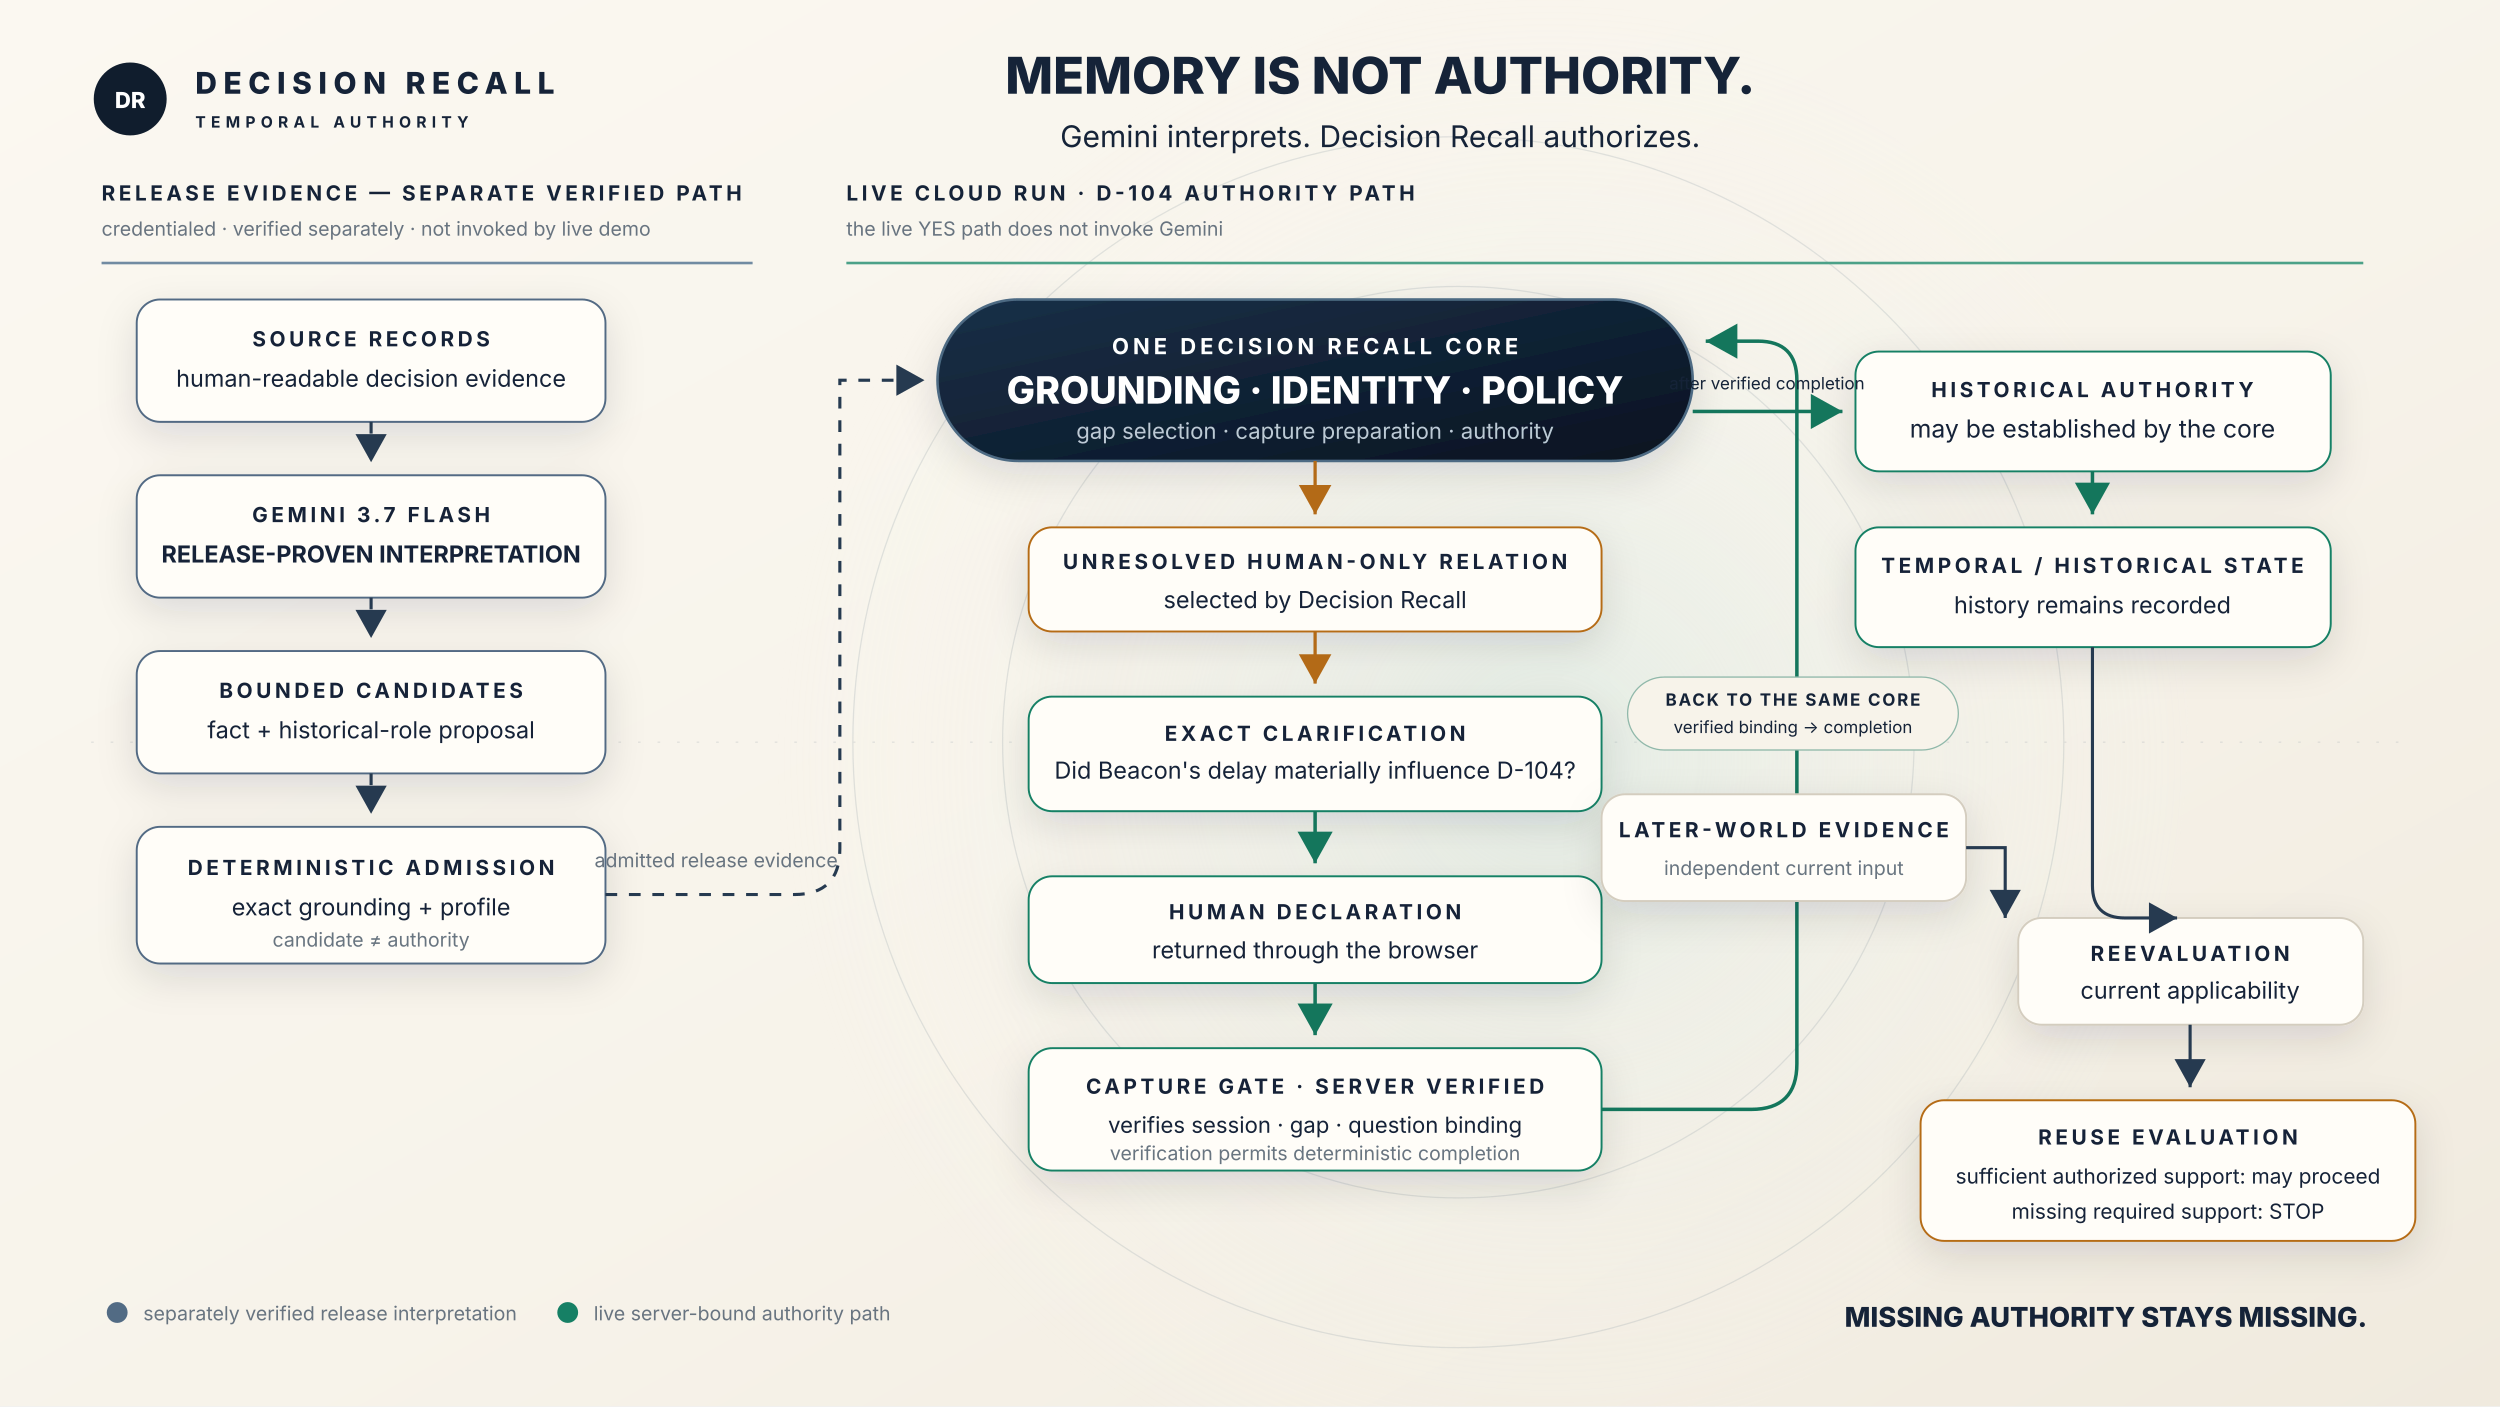
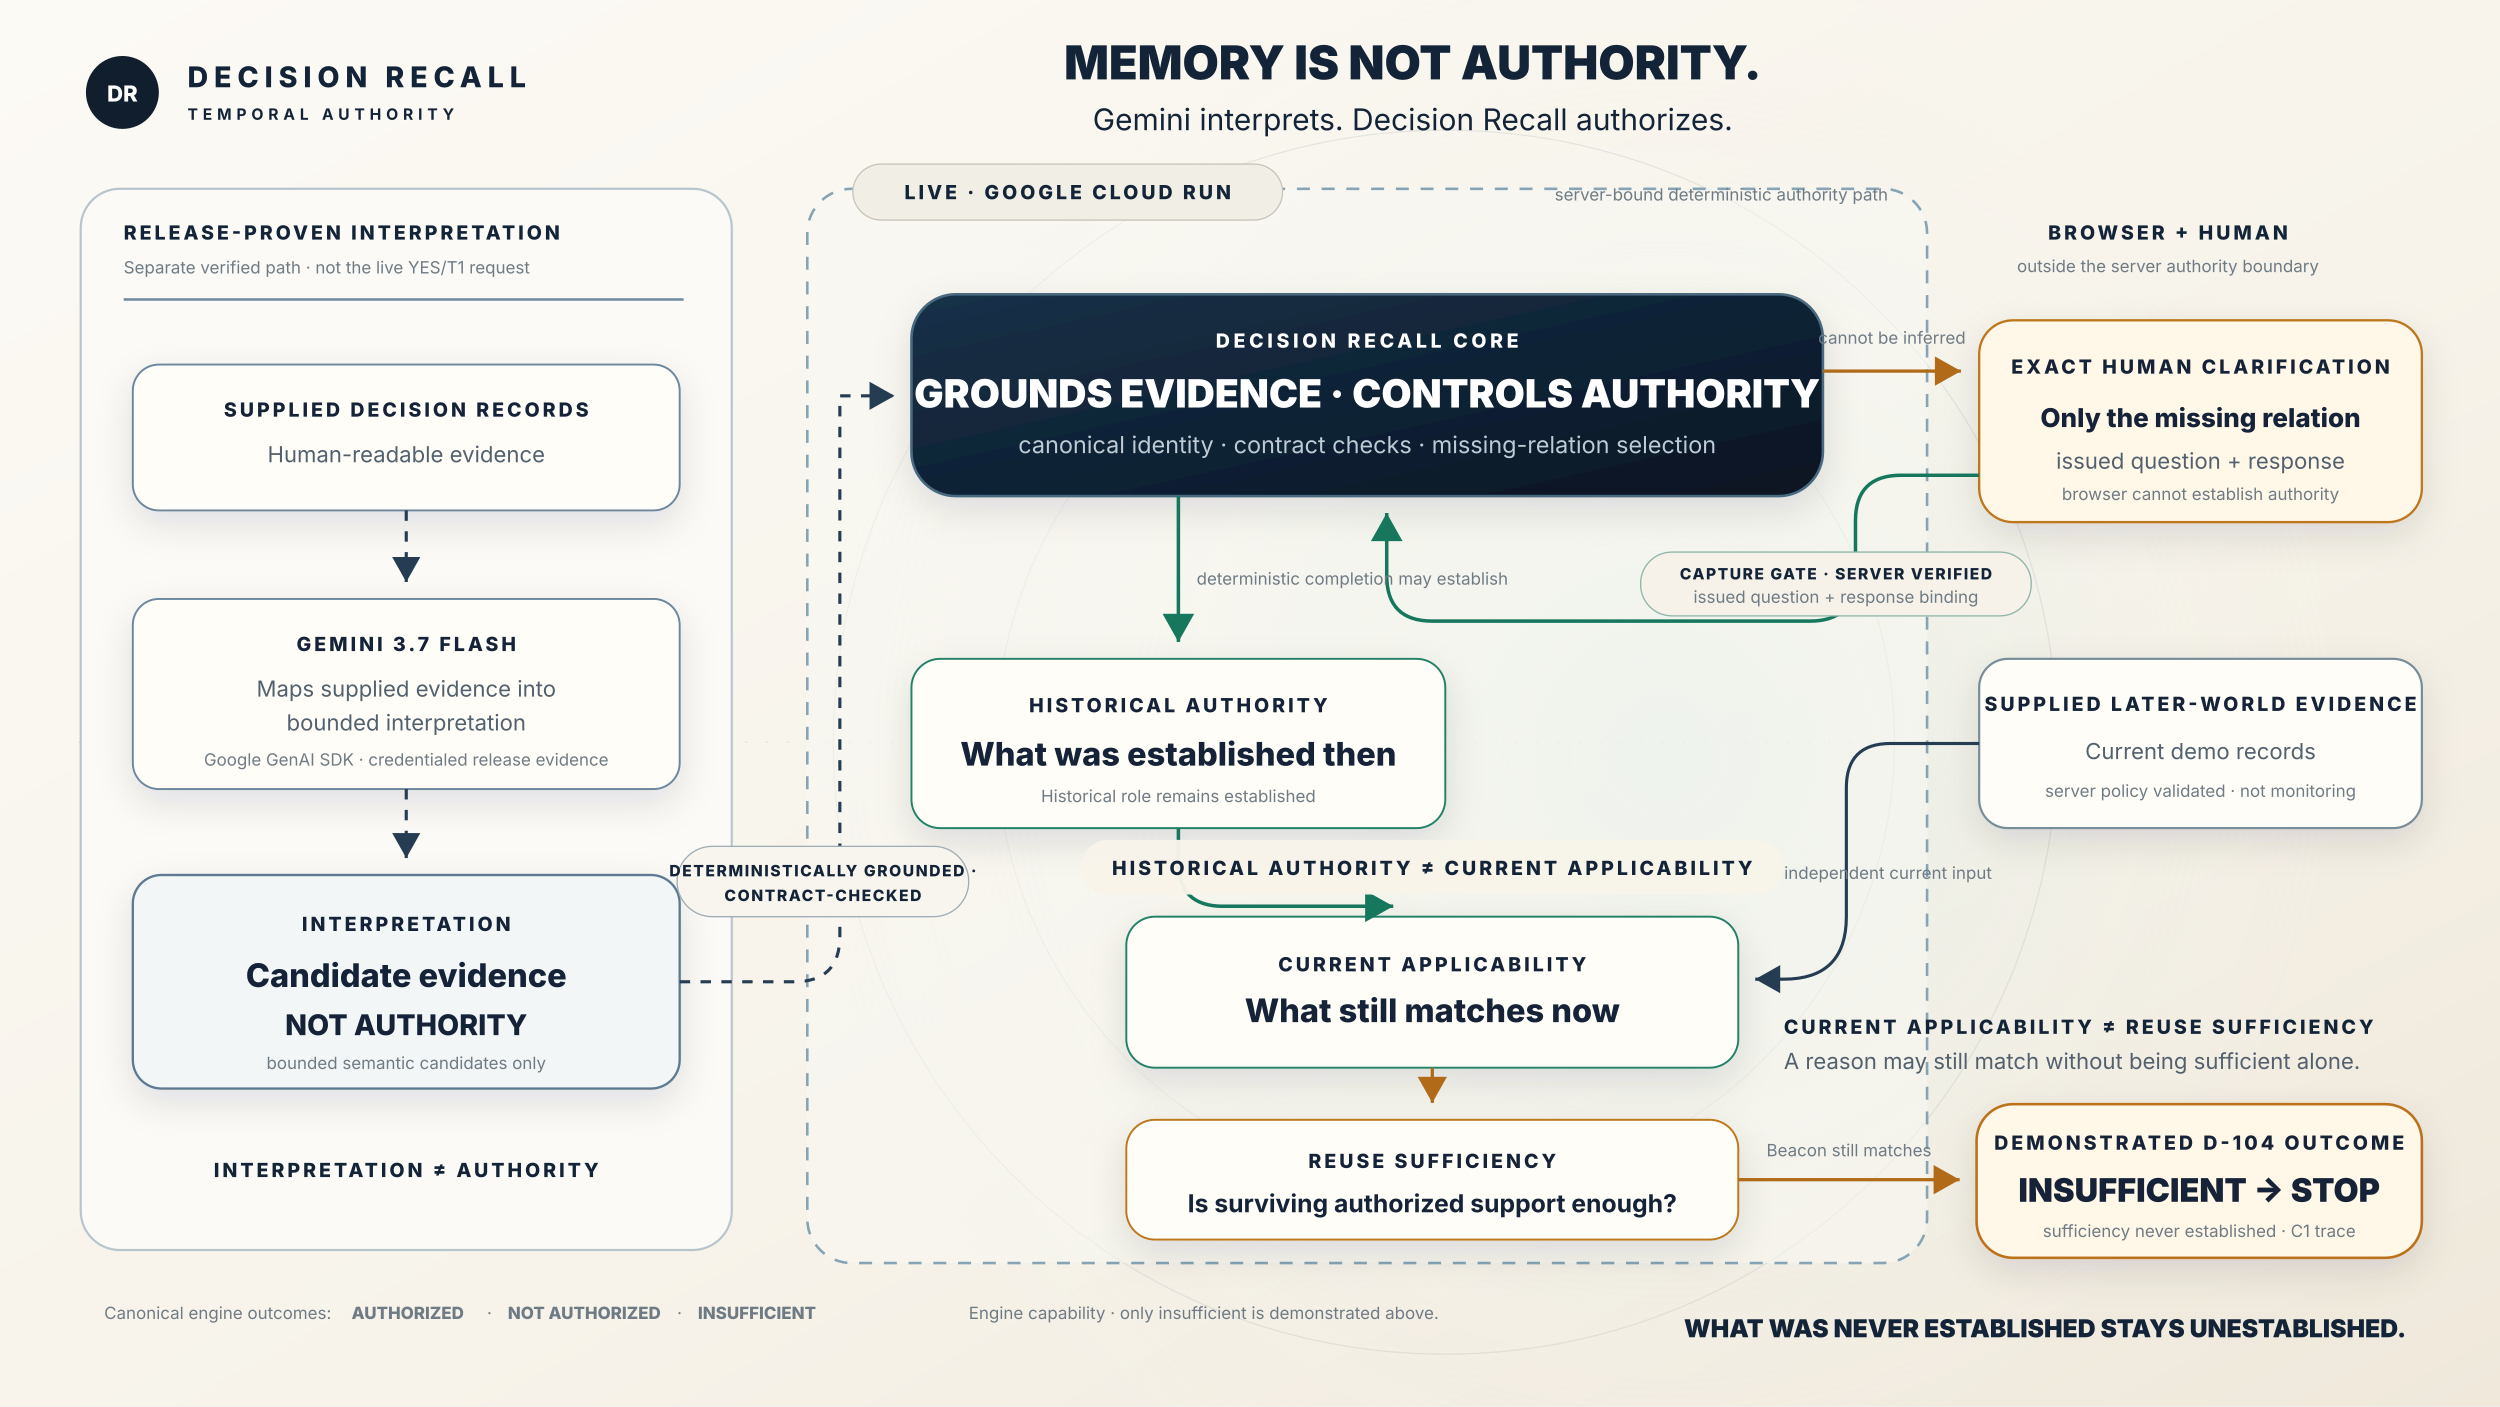
<svg xmlns="http://www.w3.org/2000/svg" width="1920" height="1080" viewBox="0 0 1920 1080" role="img" aria-labelledby="title desc">
  <defs>
    <linearGradient id="paper" x1="0" y1="0" x2="1" y2="1">
-       <stop offset="0" stop-color="#fbf8f1" />
-       <stop offset=".55" stop-color="#f7f3ea" />
-       <stop offset="1" stop-color="#f0eade" />
+       <stop offset="0" stop-color="#fcfaf5" />
+       <stop offset=".58" stop-color="#f7f3ea" />
+       <stop offset="1" stop-color="#efe8db" />
    </linearGradient>
-     <radialGradient id="field" cx="57%" cy="52%" r="52%">
-       <stop offset="0" stop-color="#d9e9e2" stop-opacity=".65" />
-       <stop offset=".52" stop-color="#eaf0ea" stop-opacity=".24" />
+     <radialGradient id="field" cx="58%" cy="52%" r="55%">
+       <stop offset="0" stop-color="#dcebe5" stop-opacity=".72" />
+       <stop offset=".58" stop-color="#eef2eb" stop-opacity=".2" />
      <stop offset="1" stop-color="#f8f4ec" stop-opacity="0" />
    </radialGradient>
    <linearGradient id="core" x1="0" y1="0" x2="1" y2="1">
-       <stop offset="0" stop-color="#1a3048" />
-       <stop offset="1" stop-color="#071321" />
+       <stop offset="0" stop-color="#183149" />
+       <stop offset="1" stop-color="#071421" />
    </linearGradient>
-     <filter id="shadow" x="-20%" y="-25%" width="140%" height="160%">
-       <feDropShadow dx="0" dy="10" stdDeviation="15" flood-color="#172335" flood-opacity=".12" />
+     <filter id="shadow" x="-20%" y="-30%" width="140%" height="170%">
+       <feDropShadow dx="0" dy="10" stdDeviation="14" flood-color="#172335" flood-opacity=".11" />
    </filter>
-     <marker id="arrowNavy" markerWidth="12" markerHeight="12" refX="10" refY="6" orient="auto" markerUnits="strokeWidth">
-       <path d="M1 1l9 5-9 5z" fill="#263a50" />
+     <marker id="navyArrow" markerWidth="11" markerHeight="11" refX="9" refY="5.5" orient="auto">
+       <path d="M1 1l8 4.5L1 10z" fill="#253c53" />
    </marker>
-     <marker id="arrowGreen" markerWidth="12" markerHeight="12" refX="10" refY="6" orient="auto" markerUnits="strokeWidth">
-       <path d="M1 1l9 5-9 5z" fill="#14765c" />
+     <marker id="greenArrow" markerWidth="11" markerHeight="11" refX="9" refY="5.5" orient="auto">
+       <path d="M1 1l8 4.5L1 10z" fill="#16775d" />
    </marker>
-     <marker id="arrowAmber" markerWidth="12" markerHeight="12" refX="10" refY="6" orient="auto" markerUnits="strokeWidth">
-       <path d="M1 1l9 5-9 5z" fill="#b36a17" />
+     <marker id="amberArrow" markerWidth="11" markerHeight="11" refX="9" refY="5.5" orient="auto">
+       <path d="M1 1l8 4.5L1 10z" fill="#b16a18" />
    </marker>
    <style>
-       text{font-family:Inter,Segoe UI,Arial,sans-serif;fill:#152338}
-       .caps{font-size:16px;font-weight:750;letter-spacing:2.7px}
-       .label{font-size:20px;font-weight:700}
-       .small{font-size:15px;fill:#687480}
-       .box{fill:#fffdf8;stroke:#d4cdbf;stroke-width:1.5}
-       .release{stroke:#526b84}
-       .live{stroke:#168065}
-       .amber{stroke:#b56c18}
-       .line{fill:none;stroke:#263a50;stroke-width:2.4}
-       .greenLine{fill:none;stroke:#14765c;stroke-width:2.7}
-       .amberLine{fill:none;stroke:#b36a17;stroke-width:2.5}
-       .dash{stroke-dasharray:9 9}
-       .inverse{fill:#fff}
-       .inverseSub{fill:#bccad5}
+       text{font-family:Inter,Segoe UI,Arial,sans-serif;fill:#142438}.caps{font-size:15px;font-weight:800;letter-spacing:2.3px}.title{font-size:25px;font-weight:800}.body{font-size:17px;fill:#52616d}.micro{font-size:13px;fill:#6f7b84}.box{fill:#fffdf8;stroke:#d7cfc1;stroke-width:1.5}.release{stroke:#6d879d}.live{stroke:#238267}.uncertain{stroke:#bd771f}.navyLine{fill:none;stroke:#253c53;stroke-width:2.4}.greenLine{fill:none;stroke:#16775d;stroke-width:2.7}.amberLine{fill:none;stroke:#b16a18;stroke-width:2.5}.dash{stroke-dasharray:8 8}.inverse{fill:#fff}.inverseSub{fill:#bdcbd5}
    </style>
  </defs>
  <rect width="1920" height="1080" fill="url(#paper)" />
-   <circle cx="1110" cy="560" r="570" fill="url(#field)" />
-   <g opacity=".27" fill="none" stroke="#9ca8ae">
-     <circle cx="1120" cy="570" r="350" />
-     <circle cx="1120" cy="570" r="465" />
-     <path d="M70 570H1850" stroke-dasharray="2 13" />
+   <circle cx="1180" cy="555" r="610" fill="url(#field)" />
+   <g opacity=".22" fill="none" stroke="#9eaaa9">
+     <circle cx="1110" cy="570" r="345" />
+     <circle cx="1110" cy="570" r="470" />
+     <path d="M60 570H1860" stroke-dasharray="2 14" />
  </g>
-   <g transform="translate(72 48)">
-     <circle cx="28" cy="28" r="28" fill="#101d2d" />
+   <g transform="translate(66 43)">
+     <circle cx="28" cy="28" r="28" fill="#101e2d" />
    <text x="28" y="35" class="inverse" font-size="17" font-weight="800" text-anchor="middle">DR</text>
-     <text x="78" y="24" font-size="23" font-weight="800" letter-spacing="5">DECISION RECALL</text>
-     <text x="78" y="50" font-size="12" font-weight="700" letter-spacing="4" fill="#a85a19">TEMPORAL AUTHORITY</text>
+     <text x="78" y="24" font-size="22" font-weight="800" letter-spacing="4.5">DECISION RECALL</text>
+     <text x="78" y="49" font-size="12" font-weight="750" letter-spacing="3.7" fill="#a65d1a">TEMPORAL AUTHORITY</text>
  </g>
-   <text x="1060" y="72" text-anchor="middle" font-size="39" font-weight="800">MEMORY IS NOT AUTHORITY.</text>
-   <text x="1060" y="113" text-anchor="middle" font-size="23" fill="#53606b">Gemini interprets. Decision Recall authorizes.</text>
-   <g transform="translate(78 154)">
-     <text class="caps" fill="#405b74">RELEASE EVIDENCE — SEPARATE VERIFIED PATH</text>
-     <text y="27" class="small">credentialed · verified separately · not invoked by live demo</text>
-     <line y1="48" x2="500" y2="48" stroke="#718ba2" stroke-width="2" />
+   <text x="1085" y="61" text-anchor="middle" font-size="36" font-weight="850">MEMORY IS NOT AUTHORITY.</text>
+   <text x="1085" y="100" text-anchor="middle" font-size="23" fill="#52616d">Gemini interprets. Decision Recall authorizes.</text>
+   <rect x="62" y="145" width="500" height="815" rx="30" fill="#fbfaf6" stroke="#b9c5cd" stroke-width="1.7" />
+   <text x="95" y="184" class="caps" fill="#405f79">RELEASE-PROVEN INTERPRETATION</text>
+   <text x="95" y="210" class="micro">Separate verified path · not the live YES/T1 request</text>
+   <line x1="95" y1="230" x2="525" y2="230" stroke="#738ca1" stroke-width="2" />
+   <g filter="url(#shadow)">
+     <rect class="box release" x="102" y="280" width="420" height="112" rx="20" />
+     <text x="312" y="320" text-anchor="middle" class="caps">SUPPLIED DECISION RECORDS</text>
+     <text x="312" y="355" text-anchor="middle" class="body">Human-readable evidence</text>
+     <rect class="box release" x="102" y="460" width="420" height="146" rx="20" />
+     <text x="312" y="500" text-anchor="middle" class="caps">GEMINI 3.7 FLASH</text>
+     <text x="312" y="535" text-anchor="middle" class="body">Maps supplied evidence into</text>
+     <text x="312" y="561" text-anchor="middle" class="body">bounded interpretation</text>
+     <text x="312" y="588" text-anchor="middle" class="micro">Google GenAI SDK · credentialed release evidence</text>
+     <rect x="102" y="672" width="420" height="164" rx="22" fill="#f3f6f7" stroke="#5d7a92" stroke-width="1.8" />
+     <text x="312" y="715" text-anchor="middle" class="caps" fill="#405f79">INTERPRETATION</text>
+     <text x="312" y="758" text-anchor="middle" class="title">Candidate evidence</text>
+     <text x="312" y="795" text-anchor="middle" font-size="22" font-weight="800" fill="#ae6618">NOT AUTHORITY</text>
+     <text x="312" y="821" text-anchor="middle" class="micro">bounded semantic candidates only</text>
  </g>
+   <path class="navyLine dash" d="M312 392V447" marker-end="url(#navyArrow)" />
+   <path class="navyLine dash" d="M312 606V659" marker-end="url(#navyArrow)" />
+   <text x="312" y="904" text-anchor="middle" class="caps" fill="#a65d1a">INTERPRETATION ≠ AUTHORITY</text>
+   <rect x="620" y="145" width="860" height="825" rx="34" fill="#f9f8f3" fill-opacity=".54" stroke="#86a4b5" stroke-width="2" stroke-dasharray="10 9" />
+   <rect x="655" y="126" width="330" height="43" rx="22" fill="#f1eee6" stroke="#c9c3b8" />
+   <text x="820" y="153" text-anchor="middle" class="caps" fill="#116d56">LIVE · GOOGLE CLOUD RUN</text>
+   <text x="1450" y="154" text-anchor="end" class="micro">server-bound deterministic authority path</text>
  <g filter="url(#shadow)">
-     <rect class="box release" x="105" y="230" width="360" height="94" rx="18" />
-     <text x="285" y="266" text-anchor="middle" class="caps">SOURCE RECORDS</text>
-     <text x="285" y="297" text-anchor="middle" font-size="18">human-readable decision evidence</text>
-     <rect class="box release" x="105" y="365" width="360" height="94" rx="18" />
-     <text x="285" y="401" text-anchor="middle" class="caps">GEMINI 3.7 FLASH</text>
-     <text x="285" y="432" text-anchor="middle" font-size="18" font-weight="700">RELEASE-PROVEN INTERPRETATION</text>
-     <rect class="box release" x="105" y="500" width="360" height="94" rx="18" />
-     <text x="285" y="536" text-anchor="middle" class="caps">BOUNDED CANDIDATES</text>
-     <text x="285" y="567" text-anchor="middle" font-size="18">fact + historical-role proposal</text>
-     <rect class="box release" x="105" y="635" width="360" height="105" rx="18" />
-     <text x="285" y="672" text-anchor="middle" class="caps">DETERMINISTIC ADMISSION</text>
-     <text x="285" y="703" text-anchor="middle" font-size="18">exact grounding + profile</text>
-     <text x="285" y="727" text-anchor="middle" class="small">candidate ≠ authority</text>
+     <rect x="700" y="226" width="700" height="155" rx="34" fill="url(#core)" stroke="#496980" stroke-width="2" />
+     <text x="1050" y="267" text-anchor="middle" class="inverse" font-size="15" font-weight="800" letter-spacing="2.8">DECISION RECALL CORE</text>
+     <text x="1050" y="313" text-anchor="middle" class="inverse" font-size="30" font-weight="850">GROUNDS EVIDENCE · CONTROLS AUTHORITY</text>
+     <text x="1050" y="348" text-anchor="middle" class="inverseSub" font-size="18">canonical identity · contract checks · missing-relation selection</text>
+     <rect class="box live" x="700" y="506" width="410" height="130" rx="22" />
+     <text x="905" y="547" text-anchor="middle" class="caps" fill="#147259">HISTORICAL AUTHORITY</text>
+     <text x="905" y="588" text-anchor="middle" class="title">What was established then</text>
+     <text x="905" y="616" text-anchor="middle" class="micro">Historical role remains established</text>
+     <rect class="box live" x="865" y="704" width="470" height="116" rx="22" />
+     <text x="1100" y="746" text-anchor="middle" class="caps" fill="#147259">CURRENT APPLICABILITY</text>
+     <text x="1100" y="785" text-anchor="middle" class="title">What still matches now</text>
+     <rect class="box uncertain" x="865" y="860" width="470" height="92" rx="22" />
+     <text x="1100" y="897" text-anchor="middle" class="caps" fill="#a86218">REUSE SUFFICIENCY</text>
+     <text x="1100" y="931" text-anchor="middle" font-size="19" font-weight="700">Is surviving authorized support enough?</text>
  </g>
-   <path class="line dash" d="M285 324V355" marker-end="url(#arrowNavy)" />
-   <path class="line dash" d="M285 459V490" marker-end="url(#arrowNavy)" />
-   <path class="line dash" d="M285 594V625" marker-end="url(#arrowNavy)" />
-   <g transform="translate(650 154)">
-     <text class="caps" fill="#116e56">LIVE CLOUD RUN · D-104 AUTHORITY PATH</text>
-     <text y="27" class="small">the live YES path does not invoke Gemini</text>
-     <line y1="48" x2="1165" y2="48" stroke="#4ca188" stroke-width="2" />
+   <path class="navyLine dash" d="M522 754H610q35 0 35-35V304h42" marker-end="url(#navyArrow)" />
+   <rect x="520" y="650" width="224" height="54" rx="27" fill="#f8f5ee" stroke="#9eacb5" />
+   <text x="632" y="673" text-anchor="middle" font-size="12" font-weight="800" letter-spacing="1.2">DETERMINISTICALLY GROUNDED ·</text>
+   <text x="632" y="692" text-anchor="middle" font-size="12" font-weight="800" letter-spacing="1.2">CONTRACT-CHECKED</text>
+   <text x="1665" y="184" text-anchor="middle" class="caps" fill="#a86218">BROWSER + HUMAN</text>
+   <text x="1665" y="209" text-anchor="middle" class="micro">outside the server authority boundary</text>
+   <g filter="url(#shadow)">
+     <rect x="1520" y="246" width="340" height="155" rx="26" fill="#fff8e9" stroke="#bd771f" stroke-width="1.8" />
+     <text x="1690" y="287" text-anchor="middle" class="caps" fill="#a86218">EXACT HUMAN CLARIFICATION</text>
+     <text x="1690" y="328" text-anchor="middle" font-size="20" font-weight="800">Only the missing relation</text>
+     <text x="1690" y="360" text-anchor="middle" class="body">issued question + response</text>
+     <text x="1690" y="384" text-anchor="middle" class="micro">browser cannot establish authority</text>
  </g>
+   <path class="amberLine" d="M1400 285H1506" marker-end="url(#amberArrow)" />
+   <text x="1453" y="264" text-anchor="middle" class="micro">cannot be inferred</text>
+   <path class="greenLine" d="M1520 365H1460q-35 0-35 35v42q0 35-35 35H1100q-35 0-35-35v-48" marker-end="url(#greenArrow)" />
+   <rect x="1260" y="424" width="300" height="49" rx="24" fill="#f6f2e9" stroke="#8fb3a6" />
+   <text x="1410" y="445" text-anchor="middle" font-size="12" font-weight="800" letter-spacing="1.15">CAPTURE GATE · SERVER VERIFIED</text>
+   <text x="1410" y="463" text-anchor="middle" class="micro">issued question + response binding</text>
+   <path class="greenLine" d="M905 381V493" marker-end="url(#greenArrow)" />
+   <text x="919" y="449" class="micro">deterministic completion may establish</text>
  <g filter="url(#shadow)">
-     <rect x="720" y="230" width="580" height="124" rx="62" fill="url(#core)" stroke="#4d6b83" stroke-width="2" />
-     <text x="1010" y="272" text-anchor="middle" class="inverse" font-size="17" font-weight="700" letter-spacing="3">ONE DECISION RECALL CORE</text>
-     <text x="1010" y="310" text-anchor="middle" class="inverse" font-size="29" font-weight="800">GROUNDING · IDENTITY · POLICY</text>
-     <text x="1010" y="337" text-anchor="middle" class="inverseSub" font-size="17">gap selection · capture preparation · authority</text>
-     <rect class="box amber" x="790" y="405" width="440" height="80" rx="18" />
-     <text x="1010" y="437" text-anchor="middle" class="caps">UNRESOLVED HUMAN-ONLY RELATION</text>
-     <text x="1010" y="467" text-anchor="middle" font-size="18" fill="#a45e12">selected by Decision Recall</text>
-     <rect class="box live" x="790" y="535" width="440" height="88" rx="18" />
-     <text x="1010" y="569" text-anchor="middle" class="caps">EXACT CLARIFICATION</text>
-     <text x="1010" y="598" text-anchor="middle" font-size="18">Did Beacon's delay materially influence D-104?</text>
-     <rect class="box live" x="790" y="673" width="440" height="82" rx="18" />
-     <text x="1010" y="706" text-anchor="middle" class="caps">HUMAN DECLARATION</text>
-     <text x="1010" y="736" text-anchor="middle" font-size="18">returned through the browser</text>
-     <rect class="box live" x="790" y="805" width="440" height="94" rx="18" />
-     <text x="1010" y="840" text-anchor="middle" class="caps">CAPTURE GATE · SERVER VERIFIED</text>
-     <text x="1010" y="870" text-anchor="middle" font-size="17">verifies session · gap · question binding</text>
-     <text x="1010" y="891" text-anchor="middle" class="small">verification permits deterministic completion</text>
-     <rect class="box live" x="1425" y="270" width="365" height="92" rx="18" />
-     <text x="1607" y="305" text-anchor="middle" class="caps">HISTORICAL AUTHORITY</text>
-     <text x="1607" y="336" text-anchor="middle" font-size="19" fill="#13755a">may be established by the core</text>
-     <rect class="box live" x="1425" y="405" width="365" height="92" rx="18" />
-     <text x="1607" y="440" text-anchor="middle" class="caps">TEMPORAL / HISTORICAL STATE</text>
-     <text x="1607" y="471" text-anchor="middle" font-size="18">history remains recorded</text>
+     <rect x="1520" y="506" width="340" height="130" rx="22" fill="#fffdf8" stroke="#778d99" stroke-width="1.7" />
+     <text x="1690" y="546" text-anchor="middle" class="caps">SUPPLIED LATER-WORLD EVIDENCE</text>
+     <text x="1690" y="583" text-anchor="middle" class="body">Current demo records</text>
+     <text x="1690" y="612" text-anchor="middle" class="micro">server policy validated · not monitoring</text>
  </g>
-   <path class="line dash" d="M465 687H610q35 0 35-35V292H710" marker-end="url(#arrowNavy)" />
-   <text x="550" y="666" text-anchor="middle" class="small">admitted release evidence</text>
-   <path class="amberLine" d="M1010 354V395" marker-end="url(#arrowAmber)" />
-   <path class="amberLine" d="M1010 485V525" marker-end="url(#arrowAmber)" />
-   <path class="greenLine" d="M1010 623V663" marker-end="url(#arrowGreen)" />
-   <path class="greenLine" d="M1010 755V795" marker-end="url(#arrowGreen)" />
-   <path class="greenLine" d="M1230 852H1345q35 0 35-35V292q0-30-30-30H1310" marker-end="url(#arrowGreen)" />
-   <rect x="1250" y="520" width="254" height="56" rx="28" fill="#f7f3ea" stroke="#90b8aa" />
-   <text x="1377" y="542" text-anchor="middle" font-size="13" font-weight="700" letter-spacing="1.4">BACK TO THE SAME CORE</text>
-   <text x="1377" y="563" text-anchor="middle" font-size="13" fill="#61746d">verified binding → completion</text>
-   <path class="greenLine" d="M1300 316H1415" marker-end="url(#arrowGreen)" />
-   <text x="1357" y="299" text-anchor="middle" font-size="13" fill="#13755a">after verified completion</text>
-   <path class="greenLine" d="M1607 362V395" marker-end="url(#arrowGreen)" />
+   <path class="greenLine" d="M905 636V662q0 34 34 34h131" marker-end="url(#greenArrow)" />
+   <path class="navyLine" d="M1520 571H1452q-34 0-34 34v99q0 48-48 48h-22" marker-end="url(#navyArrow)" />
+   <text x="1450" y="675" text-anchor="middle" class="micro">independent current input</text>
+   <rect x="830" y="645" width="540" height="42" rx="21" fill="#f7f3ea" fill-opacity=".96" />
+   <text x="1100" y="672" text-anchor="middle" class="caps" fill="#61707b">HISTORICAL AUTHORITY ≠ CURRENT APPLICABILITY</text>
+   <path class="amberLine" d="M1100 820V847" marker-end="url(#amberArrow)" />
+   <text x="1370" y="794" class="caps" fill="#a86218">CURRENT APPLICABILITY ≠ REUSE SUFFICIENCY</text>
+   <text x="1370" y="821" class="body">A reason may still match without being sufficient alone.</text>
  <g filter="url(#shadow)">
-     <rect class="box" x="1230" y="610" width="280" height="82" rx="18" />
-     <text x="1370" y="643" text-anchor="middle" class="caps">LATER-WORLD EVIDENCE</text>
-     <text x="1370" y="672" text-anchor="middle" class="small">independent current input</text>
-     <rect class="box" x="1550" y="705" width="265" height="82" rx="18" stroke="#526b84" />
-     <text x="1682" y="738" text-anchor="middle" class="caps">REEVALUATION</text>
-     <text x="1682" y="767" text-anchor="middle" font-size="18">current applicability</text>
-     <rect class="box amber" x="1475" y="845" width="380" height="108" rx="18" />
-     <text x="1665" y="879" text-anchor="middle" class="caps">REUSE EVALUATION</text>
-     <text x="1665" y="909" text-anchor="middle" font-size="16" fill="#13755a">sufficient authorized support: may proceed</text>
-     <text x="1665" y="936" text-anchor="middle" font-size="16" fill="#a45e12">missing required support: STOP</text>
+     <rect x="1518" y="848" width="342" height="118" rx="28" fill="#fff7e8" stroke="#bc721b" stroke-width="2" />
+     <text x="1689" y="883" text-anchor="middle" class="caps" fill="#a86218">DEMONSTRATED D-104 OUTCOME</text>
+     <text x="1689" y="923" text-anchor="middle" font-size="25" font-weight="850" fill="#9d5c14">INSUFFICIENT → STOP</text>
+     <text x="1689" y="950" text-anchor="middle" class="micro">sufficiency never established · C1 trace</text>
  </g>
-   <path class="line" d="M1607 497V680q0 25 25 25h40" marker-end="url(#arrowNavy)" />
-   <path class="line" d="M1510 651h30v54" marker-end="url(#arrowNavy)" />
-   <path class="line" d="M1682 787V835" marker-end="url(#arrowNavy)" />
-   <g transform="translate(82 1000)">
-     <circle cx="8" cy="8" r="8" fill="#526b84" />
-     <text x="28" y="14" class="small">separately verified release interpretation</text>
-     <circle cx="354" cy="8" r="8" fill="#168065" />
-     <text x="374" y="14" class="small">live server-bound authority path</text>
+   <path class="amberLine" d="M1335 906H1505" marker-end="url(#amberArrow)" />
+   <text x="1420" y="888" text-anchor="middle" class="micro">Beacon still matches</text>
+   <g transform="translate(80 1013)">
+     <text class="micro">Canonical engine outcomes:</text>
+     <text x="190" class="micro" font-weight="800" fill="#16775d">AUTHORIZED</text>
+     <text x="294" class="micro">·</text>
+     <text x="310" class="micro" font-weight="800">NOT AUTHORIZED</text>
+     <text x="440" class="micro">·</text>
+     <text x="456" class="micro" font-weight="800" fill="#a86218">INSUFFICIENT</text>
+     <text x="664" class="micro">Engine capability · only insufficient is demonstrated above.</text>
  </g>
-   <text x="1818" y="1019" text-anchor="end" font-size="21" font-weight="800" fill="#9b5d16">MISSING AUTHORITY STAYS MISSING.</text>
+   <text x="1848" y="1027" text-anchor="end" font-size="19" font-weight="850" fill="#9d5c14">WHAT WAS NEVER ESTABLISHED STAYS UNESTABLISHED.</text>
</svg>
